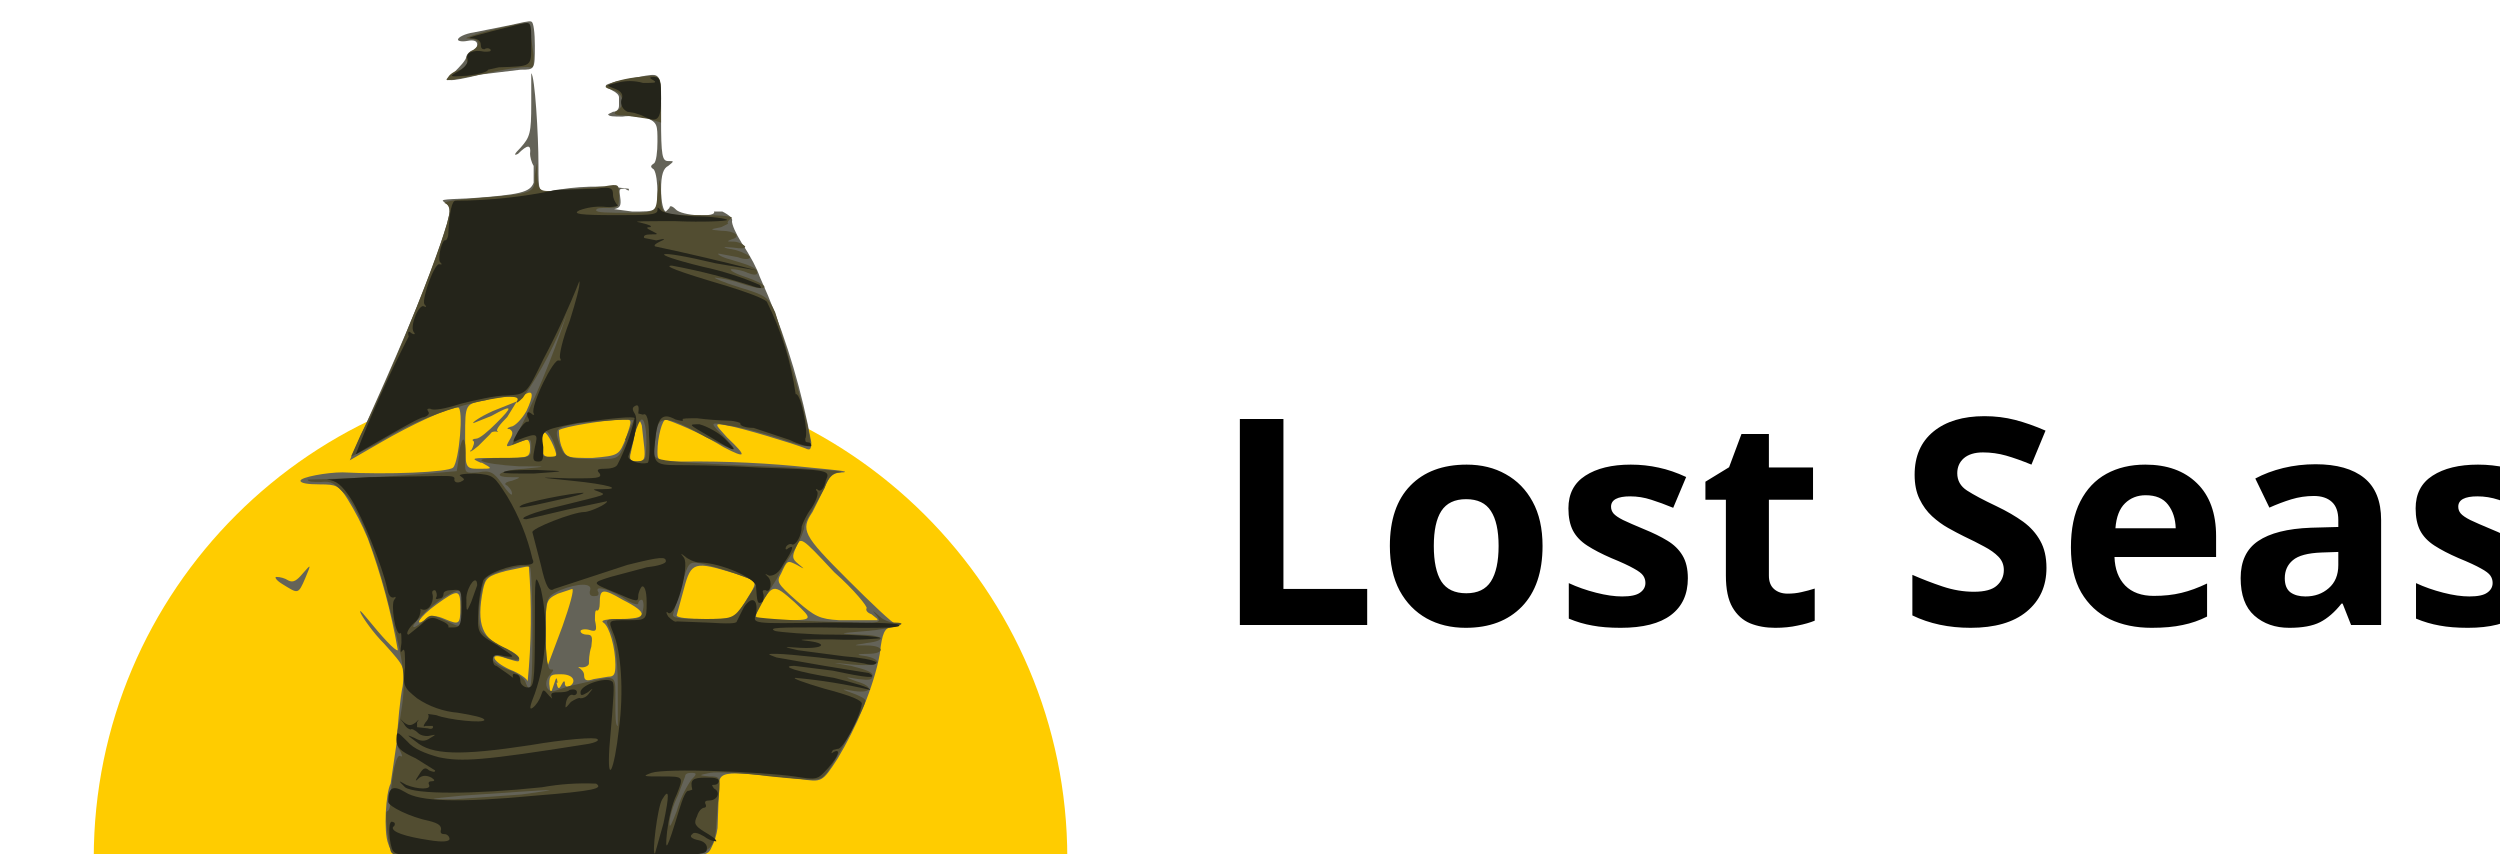
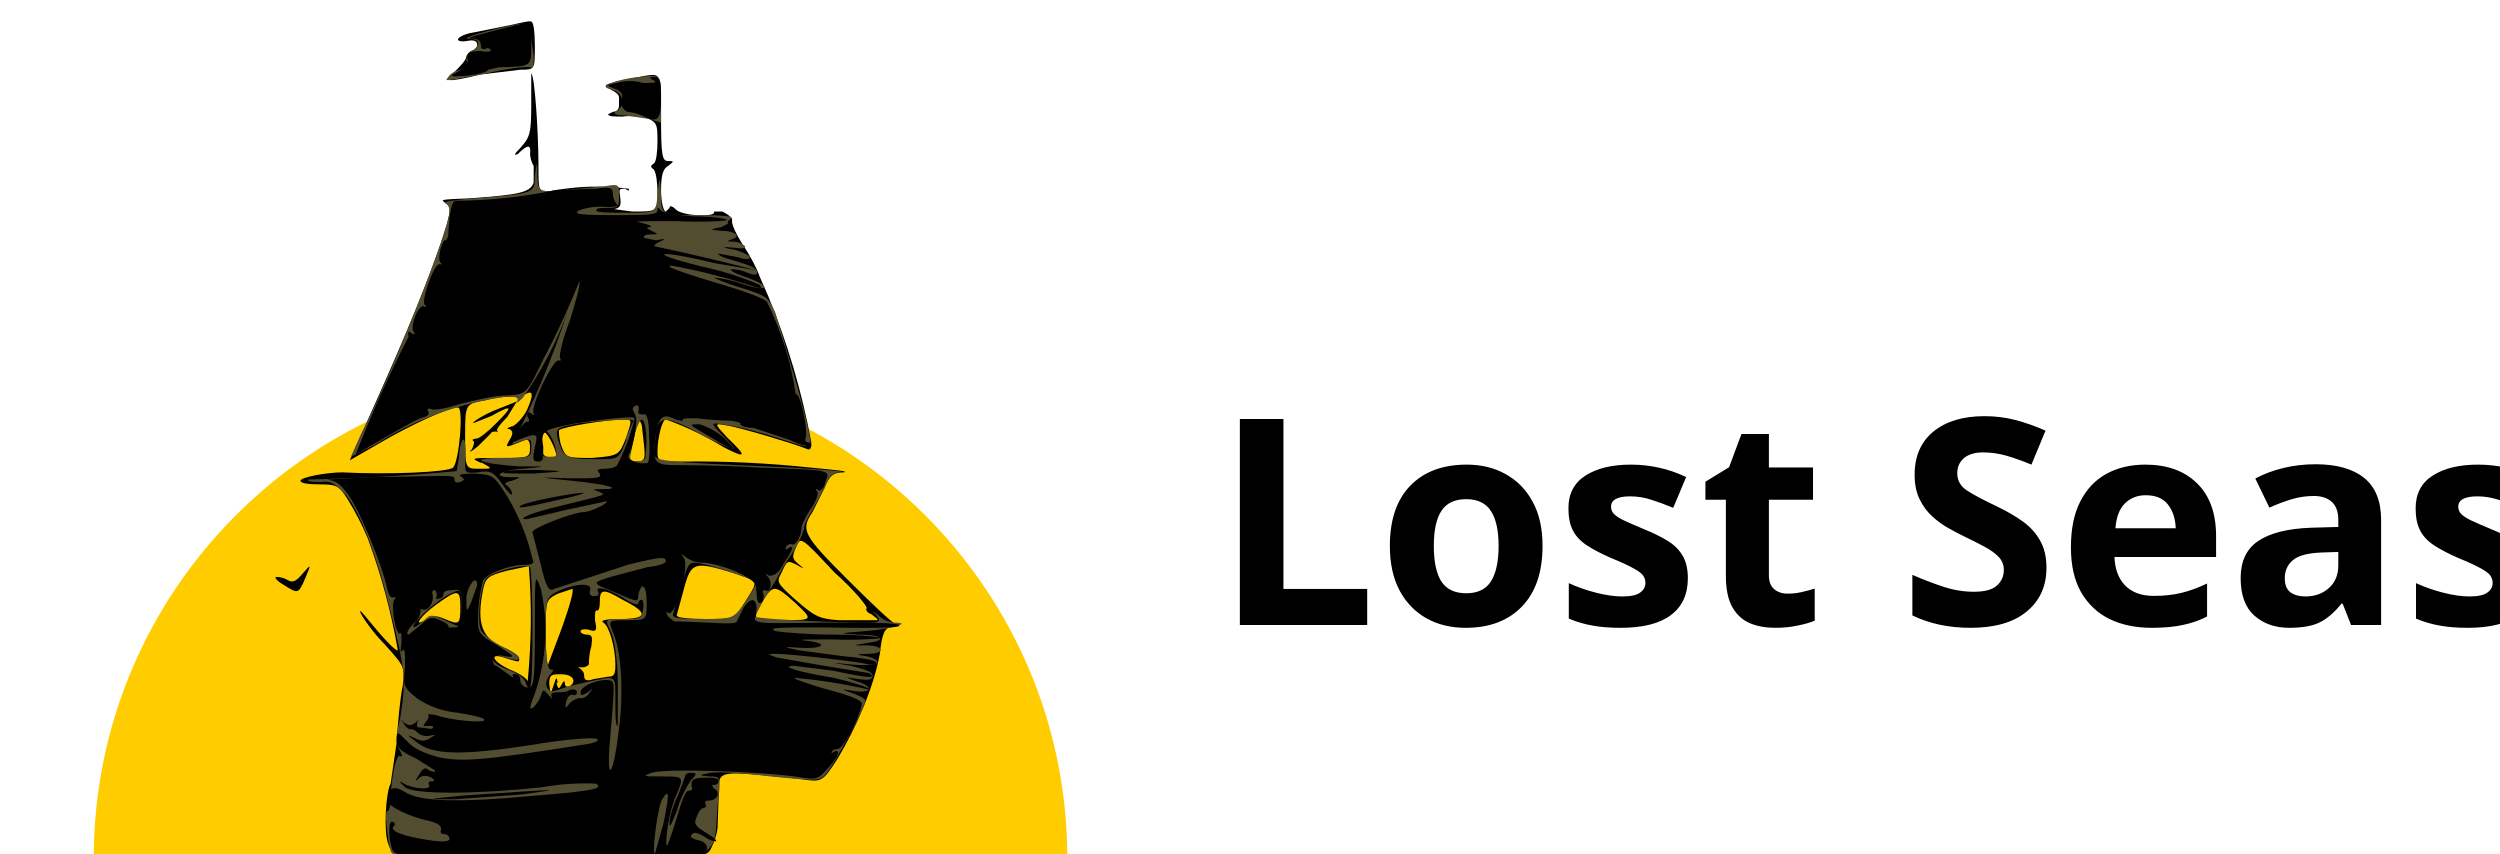
<svg xmlns="http://www.w3.org/2000/svg" viewBox="0 0 208 71" class="header-panel__logotype" alt="Lost Seas">
  <ellipse cx="48.3" cy="71.4" fill="#fc0" rx="40.5" ry="40.4" />
-   <path fill="#646358" d="M32.3 70.2c-.4-1-.2-4.3.2-5l.5-3.4c.1-1.7.3-3.8.5-4.7.2-1.6.2-1.6-1.5-3.5-1-1-1.8-2.2-2-2.6-.1-.3 0-.2.5.4 1.3 1.6 2.4 2.8 2.6 2.7a53 53 0 00-2.5-9.3 23 23 0 00-1.7-3.3c-.7-1.1-.9-1.2-2.3-1.2-1 0-1.6-.1-1.6-.3 0-.3 2.2-.7 3.5-.7 3.7.2 8.8 0 9.2-.4.5-.5.9-5 .4-5-.8 0-4 1.5-6.4 2.9l-2.6 1.5 2.9-6.5c2.7-6.1 4.3-10.2 5.2-13.2.3-1.2.3-1.4-.1-1.7-.5-.3-.5-.3 2-.4 4.2-.3 5-.5 5.3-1.3v-1.4c-.2-.3-.3-.8-.3-1 .1-.8-.2-.8-1 0-.4.2-.3 0 .2-.5.8-.9.9-1.2.9-3.7V6.1c.3.2.6 5.1.6 7.6 0 2.3 0 2.3 1 2.2a20 20 0 016.5-.2c.1.2 0 .2-.3 0-.5 0-.5 0-.4.7.1.7 0 .9-.5 1l1.5.2c2.1 0 2.1 0 2.1-1.5 0-.9-.1-1.7-.3-2-.3-.2-.3-.3 0-.5.2-.1.3-1 .3-1.8 0-1.4 0-1.6-.9-2-.4-.1-1.4-.2-2-.1-.7 0-1.2 0-1.2-.2l.4-.2c.3 0 .5-.2.5-.5v-.7c0-.2-.2-.4-.6-.6-.7-.4-.7-.4.3-.7l2.5-.5C55 6.1 55 6.1 55 9.8c0 3.2.1 3.6.6 3.6s.5 0 0 .4c-.4.2-.6.7-.6 2 0 1 .2 1.8.4 1.8l.3-.3c0-.2.2-.2.5.1.5.6 3.5.7 3.2.2h.7c.6.3.9.6.8.8 0 .3.3 1 .8 1.8.8 1.2 1.3 2.2 1.5 2.8l.7 1.6a60.9 60.9 0 013.6 12.2c0 .6-.1.7-.5.5-1-.4-5.3-1.7-6.5-1.9-1.1-.2-1.1-.2 0 1 1.7 1.6 1.6 1.8-.3.8a26 26 0 00-4.8-2.3c-.3 0-.7 1.5-.7 2.7 0 .8.1.8 2.2.8a89.3 89.3 0 0110.5.5c2 .2 3.3.3 2.8.4-.9 0-1.2.3-1.6 1.3l-1 2c-1 1.5-.8 1.9 2.9 5.6 2 2 3.8 3.7 4 3.7.3 0 .2.1-.3.2-.6.2-.8.5-1 2.3-.5 2.8-2 6.2-3.5 8.7-1.3 2-1.3 2-3.2 1.7-7-.7-6.7-.8-6.7 1.3l-.1 2.8a5 5 0 01-.5 1.6c-.4.9-.4.9-13.5.9-13 0-13 0-13.4-1.2zm14-13.4c.1.5.2.6.4.2.2-.4.3-.4.3-.1 0 .2.2.3.4.2.6-.4.3-1-.7-1-.8 0-1 0-1 .8.1.9.1.9.4 0 .2-.6.2-.6.3-.1zM44 47.1l-1.9.4c-1.5.4-1.7.6-1.9 1.5-.6 3-.1 4.2 2 5 .6.3 1 .6 1 .8 0 .3 0 .3-1 0-1.6-.6-1.3.2.2.9.8.3 1.5.8 1.5 1a54.6 54.6 0 00.1-9.6zm6.6 9.2c.5 0 .6-.2.6-1 0-1.4-.5-3.2-1-3.5-.3-.2.3-.3 1.4-.3 2.3 0 2.4-.5.2-1.6-1.7-1-1.9-.9-1.9.3 0 .4-.1.6-.2.6-.2-.1-.2.2-.2.8.2.9.1 1-.5.8-.4-.1-.7 0-.7.1 0 .2.3.3.5.3.5 0 .5.2.4 1-.2.6-.2 1.2-.2 1.4 0 .2-.4.4-.8.3h-.1c.3.2.5.4.5.7 0 .4.2.5.8.3zm-3.8-4.2c.6-1.7 1-3.1.8-3.1l-1.2.4c-1 .5-1 .6-1 3.3 0 1.5.1 2.7.2 2.6zm-9.8-.6c1.2.5 1.3.5 1.3-1s-.2-1.5-2-.2c-1.4 1-2 2-.8 1.2.5-.3.8-.3 1.5 0zm36 0l-.5-.4c-.3-.1-.5-.3-.4-.5.1-.1-1-1.5-2.7-3-2.8-3-2.8-3-3.2-2-.3.7-.3.9.2 1.3.6.5.6.5-.1.1-.8-.4-.8-.4-1.3.7-.4.7-.4.8 1.3 2.3 1.5 1.3 1.9 1.5 3.5 1.6a1455.7 1455.7 0 013.2 0zm-11.4-.8c1.6-2.6 1.7-2.2-.5-3-3.3-1-3.6-1-4.2 1.3l-.6 2.2c0 .2 1 .3 2.4.3 2.2 0 2.4 0 2.9-.8zm4.5-.6c-1.8-1.6-1.8-1.5-3 .5-.4 1-.4 1 2 1 2.6 0 2.6 0 1-1.5zM40 38.5c-.9-.4-.8-.4 1.6-.4 2.4 0 2.5 0 2.5-.9 0-.5-.2-.7-.4-.6-1.7.7-1.7.7-1.3 0 .3-.5.3-.7 0-.9-.3 0-.2-.1.1-.2.3 0 .9-.6 1.3-1.3.6-1.3.6-1.8-.1-1.4-.3.2-.7.3-1 .2-.3 0-1.4 0-2.3.3-1.7.3-1.7.3-1.7 3s0 2.7 1.2 2.7c1.1 0 1.1 0 .2-.5zm-.8-1c.2-.4.3-.7.2-.8-.2-.1 0-.2.2-.2.3 0 1-.6 1.7-1.3 1.4-1.4 1.4-1.6-.4-.6l-1.5.6c-.2 0 .5-.5 1.6-1l2-.8-.8 1.3c-.6.6-1 1.1-.8 1.2.1 0 0 .1-.1 0-.2 0-.4 0-.5.2l-1 1c-.6.5-.8.6-.6.3zm14.4-.3l-.2-1.8c-.2-.6-.3-.5-.5.3a47 47 0 01-.4 1.9c-.2.7 0 .8.5.8.6 0 .7-.2.6-1.2zm-7.3.8c0-.6-.8-2.1-1-2-.3.2-.4 1.6 0 1.9.2.2 1 .3 1 0zm5.8-1.6c.5-1.5.5-1.5-.2-1.5-1.3 0-5.1.6-5.4.9 0 .1 0 .7.2 1.3.4 1 .4 1 2.6 1 2.2-.2 2.2-.2 2.8-1.7zM23.5 48.6c-.5-.3-.7-.6-.5-.6.3 0 .7.1 1 .3.4.2.7 0 1.2-.6.7-.8.7-.8.2.4-.6 1.4-.6 1.3-1.9.5zM37.8 6c.4-.4 1-1 1-1.3.1-.3.4-.5.5-.5.2 0 .4-.2.4-.5s-.3-.4-.8-.3c-.5.1-.8 0-.8-.1 0-.2.6-.5 1.3-.6l3-.6c.9-.2 1.7-.4 1.8-.3.2 0 .3 1 .3 2 0 2 0 2-1.2 2l-3.3.4c-2.9.7-3.2.6-2.2-.2z" />
+   <path fill="#000" d="M32.3 70.2c-.4-1-.2-4.3.2-5l.5-3.4c.1-1.7.3-3.8.5-4.7.2-1.6.2-1.6-1.5-3.5-1-1-1.8-2.2-2-2.6-.1-.3 0-.2.5.4 1.3 1.6 2.4 2.8 2.6 2.7a53 53 0 00-2.5-9.3 23 23 0 00-1.7-3.3c-.7-1.1-.9-1.2-2.3-1.2-1 0-1.6-.1-1.6-.3 0-.3 2.2-.7 3.5-.7 3.7.2 8.8 0 9.2-.4.5-.5.9-5 .4-5-.8 0-4 1.5-6.4 2.9l-2.6 1.5 2.9-6.5c2.7-6.1 4.3-10.2 5.2-13.2.3-1.2.3-1.4-.1-1.7-.5-.3-.5-.3 2-.4 4.2-.3 5-.5 5.3-1.3v-1.4c-.2-.3-.3-.8-.3-1 .1-.8-.2-.8-1 0-.4.2-.3 0 .2-.5.8-.9.9-1.2.9-3.7V6.1c.3.2.6 5.1.6 7.6 0 2.3 0 2.3 1 2.2a20 20 0 016.5-.2c.1.2 0 .2-.3 0-.5 0-.5 0-.4.7.1.7 0 .9-.5 1l1.5.2c2.1 0 2.1 0 2.1-1.5 0-.9-.1-1.7-.3-2-.3-.2-.3-.3 0-.5.2-.1.3-1 .3-1.8 0-1.4 0-1.6-.9-2-.4-.1-1.4-.2-2-.1-.7 0-1.2 0-1.2-.2l.4-.2c.3 0 .5-.2.5-.5v-.7c0-.2-.2-.4-.6-.6-.7-.4-.7-.4.3-.7l2.5-.5C55 6.1 55 6.1 55 9.8c0 3.2.1 3.6.6 3.6s.5 0 0 .4c-.4.2-.6.7-.6 2 0 1 .2 1.8.4 1.8l.3-.3c0-.2.2-.2.5.1.5.6 3.5.7 3.2.2h.7c.6.3.9.6.8.8 0 .3.3 1 .8 1.8.8 1.2 1.3 2.2 1.5 2.8l.7 1.6a60.9 60.9 0 013.6 12.2c0 .6-.1.7-.5.5-1-.4-5.3-1.7-6.5-1.9-1.1-.2-1.1-.2 0 1 1.7 1.6 1.6 1.8-.3.8a26 26 0 00-4.8-2.3c-.3 0-.7 1.5-.7 2.7 0 .8.1.8 2.2.8a89.3 89.3 0 0110.5.5c2 .2 3.3.3 2.8.4-.9 0-1.2.3-1.6 1.3l-1 2c-1 1.5-.8 1.9 2.9 5.6 2 2 3.8 3.7 4 3.7.3 0 .2.1-.3.2-.6.2-.8.5-1 2.3-.5 2.8-2 6.2-3.5 8.7-1.3 2-1.3 2-3.2 1.7-7-.7-6.7-.8-6.7 1.3l-.1 2.8a5 5 0 01-.5 1.6c-.4.9-.4.9-13.5.9-13 0-13 0-13.4-1.2zm14-13.4c.1.5.2.6.4.2.2-.4.3-.4.3-.1 0 .2.2.3.4.2.6-.4.3-1-.7-1-.8 0-1 0-1 .8.1.9.1.9.4 0 .2-.6.2-.6.3-.1zM44 47.1l-1.9.4c-1.5.4-1.7.6-1.9 1.5-.6 3-.1 4.2 2 5 .6.3 1 .6 1 .8 0 .3 0 .3-1 0-1.6-.6-1.3.2.2.9.8.3 1.5.8 1.5 1a54.6 54.6 0 00.1-9.6zm6.6 9.2c.5 0 .6-.2.6-1 0-1.4-.5-3.2-1-3.5-.3-.2.3-.3 1.4-.3 2.3 0 2.4-.5.2-1.6-1.7-1-1.9-.9-1.9.3 0 .4-.1.6-.2.6-.2-.1-.2.2-.2.8.2.9.1 1-.5.8-.4-.1-.7 0-.7.1 0 .2.3.3.5.3.5 0 .5.2.4 1-.2.6-.2 1.2-.2 1.4 0 .2-.4.4-.8.3h-.1c.3.2.5.4.5.7 0 .4.2.5.8.3zm-3.8-4.2c.6-1.7 1-3.1.8-3.1l-1.2.4c-1 .5-1 .6-1 3.3 0 1.5.1 2.7.2 2.6zm-9.8-.6c1.2.5 1.3.5 1.3-1s-.2-1.5-2-.2c-1.4 1-2 2-.8 1.2.5-.3.8-.3 1.5 0zm36 0l-.5-.4c-.3-.1-.5-.3-.4-.5.1-.1-1-1.5-2.7-3-2.8-3-2.8-3-3.2-2-.3.7-.3.9.2 1.3.6.5.6.5-.1.1-.8-.4-.8-.4-1.3.7-.4.7-.4.8 1.3 2.3 1.5 1.3 1.9 1.5 3.5 1.6a1455.7 1455.7 0 013.2 0zm-11.4-.8c1.6-2.6 1.7-2.2-.5-3-3.3-1-3.6-1-4.2 1.3l-.6 2.2c0 .2 1 .3 2.4.3 2.2 0 2.4 0 2.9-.8zm4.5-.6c-1.8-1.6-1.8-1.5-3 .5-.4 1-.4 1 2 1 2.6 0 2.6 0 1-1.5zM40 38.5c-.9-.4-.8-.4 1.6-.4 2.4 0 2.5 0 2.5-.9 0-.5-.2-.7-.4-.6-1.7.7-1.7.7-1.3 0 .3-.5.3-.7 0-.9-.3 0-.2-.1.1-.2.3 0 .9-.6 1.3-1.3.6-1.3.6-1.8-.1-1.4-.3.2-.7.3-1 .2-.3 0-1.4 0-2.3.3-1.7.3-1.7.3-1.7 3s0 2.7 1.2 2.7c1.1 0 1.1 0 .2-.5zm-.8-1c.2-.4.3-.7.2-.8-.2-.1 0-.2.2-.2.3 0 1-.6 1.7-1.3 1.4-1.4 1.4-1.6-.4-.6l-1.5.6c-.2 0 .5-.5 1.6-1l2-.8-.8 1.3c-.6.6-1 1.1-.8 1.2.1 0 0 .1-.1 0-.2 0-.4 0-.5.2l-1 1c-.6.5-.8.6-.6.3zm14.4-.3l-.2-1.8c-.2-.6-.3-.5-.5.3a47 47 0 01-.4 1.9c-.2.7 0 .8.5.8.6 0 .7-.2.6-1.2zm-7.3.8c0-.6-.8-2.1-1-2-.3.2-.4 1.6 0 1.9.2.2 1 .3 1 0zm5.8-1.6c.5-1.5.5-1.5-.2-1.5-1.3 0-5.1.6-5.4.9 0 .1 0 .7.2 1.3.4 1 .4 1 2.6 1 2.2-.2 2.2-.2 2.8-1.7zM23.5 48.6c-.5-.3-.7-.6-.5-.6.3 0 .7.1 1 .3.4.2.7 0 1.2-.6.7-.8.7-.8.2.4-.6 1.4-.6 1.3-1.9.5zM37.8 6c.4-.4 1-1 1-1.3.1-.3.4-.5.5-.5.2 0 .4-.2.4-.5s-.3-.4-.8-.3c-.5.1-.8 0-.8-.1 0-.2.6-.5 1.3-.6l3-.6c.9-.2 1.7-.4 1.8-.3.2 0 .3 1 .3 2 0 2 0 2-1.2 2l-3.3.4c-2.9.7-3.2.6-2.2-.2z" />
  <path fill="#524d31" d="M32.5 70.8c-.3-1.2-.5-3.3-.3-3.3s.3-.5.3-1.2c.1-2 .5-3.6.8-3.4.2.1.2 0 0-.4-.4-.6-.4-1.1 0-2.8.5-3 .4-4-.7-8.4-1.2-5-2.6-8.6-3.8-10.1-1-1-1.2-1.2-2.1-1.1-.6 0-1.1 0-1.1-.2a182.6 182.6 0 0012.4-.7l.2-1.3c0-.6.2-1.2.3-1.3.2-.2.3.7.2 2 0 .7 0 .8 1.1.7 1-.2 1.3 0 2 1 .4.6.8 1 .8.8 0-.3-.2-.5-.4-.7-.3-.1-.2-.3.4-.4.8-.3.8-.3-.1-.3-1.7 0-.9-.6 1.1-.7 2-.2 2-.2-.4-.2-3.3-.2-4.4-.7-1.4-.7 2.3 0 2.4 0 2.4-.9 0-.8 0-.8-1.6-.2a74.3 74.3 0 004.6-11 31 31 0 01-3.7 7.1c-.4.4-.6.5-.5.3.2-.3 0-.4-.8-.4a27 27 0 00-11 4l-2 1 .8-1.8c2.7-5.3 7.4-17.2 7.4-18.6 0-.3-.1-.6-.4-.7-.2-.1 1-.3 2.5-.4 5-.4 5-.4 5-1.9.2-1.3.2-1.3.2 0 .1 1.4.1 1.4 2.3 1.2l3.3-.3c1.2-.2 1.2-.2 1.2.8 0 .9 0 1-1 1-.5 0-.9 0-.9.2s1.1.2 2.5.2c2.5 0 2.5 0 2.6-1.6.2-1.5.2-1.5.3.1 0 1.7 0 1.7 3.2 1.7 2 0 3 .1 2.6.3-.3.2-.3.4-.2.4l-.6.3c-1 .2-1 .2 0 .3 1.2 0 1.7.5.9.7-.5.2-.4.2.1.2.4 0 .8.2 1 .4 0 .2-.3.2-1 .1-1-.1-1 0 .2.2.7.2 1.2.5 1.2.6 0 .2-.5.2-1 0l-1.6-.3c-.2 0 .2.3 1 .5 1.7.5 2.2.7 2.2 1.1 0 .2-.3.2-.8 0-.4-.2-1-.3-1.3-.3-.3 0 .1.3 1 .6 2.4.8 2.2 1.4-.2.6a9.7 9.7 0 00-2.2-.5c-.2 0 .7.4 2 .8 2.3.7 2.4.8 3 2.1.7 2.2 2.6 8.6 2.8 10 .3 1.4.3 1.4-2.4.5-1.5-.5-3.4-1-4.3-1.1-1.6-.3-1.6-.3-.3 1 1.2 1.3 1.2 1.3-1.5 0-3.2-1.8-4-1.9-4.2-.5l-.2 1.7c0 .8 0 .8 11.5 1.3 2.7.2 4.6.3 4 .4-.6 0-1 .4-1.3 1.3l-1.1 2c-.3.5-.6 1-.6 1.4a8 8 0 01-1.1 2.2 16 16 0 00-1.2 2l-1 1.6-.8 1.5c0 .1 2.5.3 5.4.4 5 .2 5.2.2 4.8-.4-.5-.6-.5-.6.2 0 .3.3.9.5 1.2.5 1.5 0 0 .5-2.3.7-2.4.2-2.4.2-.7.3 2.1 0 2.5.5.7.7-1.2.2-1.2.2 0 .2 1.5 0 1.6.7.1.7-1 0-1 .1-.1.2.5.1.9.3.9.5s-.8.3-2 .2c-2-.2-2-.2-.2.1 1.2.3 1.8.5 1.8.8 0 .4-.3.4-1.2.3-1.2-.2-1.2-.2-.1.2 1.4.4 1.3 1-.2.8-1.2-.2-1.2-.2-.1.2.5.2 1 .4 1 .6 0 .5-2.5 5.1-3.2 6-.6.7-.6.7-4.7.3-2.3-.3-4.5-.4-5-.3-1 .2-1 .2-.1.3 1 0 1 0 .7 2.5-.4 4.7 1 4.3-14 4.3-12.1 0-13 0-13.2-.6zm25-5.9c.5-.5.5-.6 0-.6-.3 0-.5.1-.5.3l-.6 1.6c-.4.8-.7 1.8-.7 2.3 0 .5.2 0 .6-1a9 9 0 011.2-2.6zm-14.1 1.2c3.5-.5 3.9-.5-5 .1-3 .3-3 .3-.6.3zm8-9.1c0-2.2-.3-3.9-.6-4.5-.5-1-.5-1 1-1 1.4 0 1.6 0 1.7-.8.1-.4 0-.8-.1-.8-.2 0-.3.2-.3.3 0 .2-.6 0-1.3-.5-1.4-.8-2.4-1-2-.4 0 .2 0 .3-.4.3-.3 0-.4-.2-.3-.5.2-.6-1-.6-2.5 0-1.2.6-1.2.6-1.2 3.6 0 2.1.2 3 .4 3 .3 0 .3 0 0 .4-.6.6-.4 1.5.3 1.4l.6-.2.6-.2 1.3-.3c2.8-.6 2.6-.8 2.6 1.6 0 1.1 0 2 .2 2zm-7.1-4.7c0-2.7-.1-5-.2-5.1-.4-.4-3.5.5-3.7 1-.5 1-.7 3.4-.4 4.2.2.4 1 1 1.8 1.4 2 1 1.8 1.5-.4.7-.3-.1-.4 0-.4.3s.5.6 1.2.9c.7.2 1.4.7 1.5 1 .5 1.4.6.2.6-4.4zm-9-.7c.5-.5.6-.5 1.7 0 1.5.7 1.4.8 1.4-1 0-1.7 0-1.7-1.3-1a11 11 0 00-2.1 1.7c-1 1-.7 1.2.3.3zM62 50.1l1-1.6c0-.2-3.2-1.3-4.6-1.6-1.1-.2-1.1-.2-1.7 1.8l-.7 2.4c-.1.3.4.4 2.4.4 2.6 0 2.6 0 3.6-1.4zM52 36.6l.7-1.6c0-.2-2.5 0-4.4.2-2.2.4-2.2.4-1.7 1.9.4 1 .7 1.1 3.1 1.1 1.8 0 1.8 0 2.4-1.6zm1.7 1.4c.2-1.6 0-3.1-.3-3.1s-1 2.3-1 3.2c0 .4 1.3.4 1.3-.1zm-7.4-.2c0-.7-.6-2-1-2-.1 0-.3.5-.3 1.2 0 .9.1 1 .7 1 .3 0 .6 0 .6-.2zM54 9.9l-2-.3c-.7 0-1-.1-.8-.3.9-.4.7-1.6-.2-1.8-.7-.2-.8-.3-.3-.5.3-.2 1.4-.5 2.5-.6C55 6.2 55 6.2 55 8.2v2zM37.3 6.4c.1-.2.5-.5 1-.6.4-.2.7-.5.5-.8 0-.3.1-.6.5-.8.8-.5.6-1-.4-1-.6 0 1.7-.7 4.2-1.2 1-.1 1 0 1 .6l.3 2c0 .8 0 1.1-.3 1-.3-.1-1.9.1-3.6.5-3.7.7-3.5.7-3.2.3z" />
-   <path fill="#24241a" d="M32.6 70.6c-.3-1-.3-2.5.1-2.2.2 0 .2.3 0 .4-.2.4 1 .8 3 1.1 1.2.2 1.7.1 1.7-.1s-.2-.4-.4-.4c-.3 0-.4-.1-.3-.4 0-.3-.2-.5-1-.7-1.5-.3-3.4-1.2-3.4-1.6 0-1.2.4-1.4 1.4-.8 1.2.8 4.5.9 10.8.3 5-.4 5.7-.6 5.1-1a20 20 0 00-4.5.3c-5.7.6-10.6.6-11.4 0-.6-.6-.6-.6.1-.2 1 .4 2.1.4 1.9 0-.1-.2 0-.3.2-.3.3 0 .3-.1 0-.3-.4-.2-.7-.2-1 0-.4.4-.4.3 0-.3.3-.5.5-.6.8-.3.3.1.5.2.5 0l-1.6-1c-1.3-.6-1.6-.9-1.6-1.5 0-.8 0-.8.9.1.5.6 1.5 1 2.6 1.3 1.9.4 3.6.3 12.4-1.1.6-.1 1-.3.8-.4-.1-.2-2.7 0-5.6.5-5.9.9-8.2.8-9.5-.3-.8-.6-.8-.6-.1-.3.5.3.9.3 1.3 0 .5-.3.5-.3 0-.2-.3.1-.8 0-1-.2-.3-.3-.6-.4-.6-.3-.1 0-.4-.1-.6-.5-.4-.5-.4-.5 0-.1.4.3.6.3 1 0 .3-.3.3-.3.1 0v.4l.9.1c.3.1.5 0 .4-.2h-.6c-.2.1-.2 0 0-.3.3-.3.3-.6.2-.7l.7.1c1 .4 4 .7 4 .4 0-.2-1-.4-2.2-.6a7.1 7.1 0 01-3.4-1.2c-1.1-.9-1.2-1-1-2.6 0-1.1 0-1.6-.2-1.4-.2.3-.2.1-.1-.6 0-.5 0-1-.1-.8-.4.2-.8-2.4-.5-2.8.2-.2.1-.3 0-.2-.3.1-.5-.2-.6-.8-.4-1.8-2-5.8-3-7.4-.8-1.2-1.2-1.5-2-1.6l3.5-.2 6-.1c.8 0 1.2 0 1.1.3 0 .2.2.3.5.2.4-.2.4-.2 0-.5-.2-.1.2-.2 1.2-.2 1.6.1 1.6.2 2.7 1.9a18 18 0 012.1 5.2c.2.4 0 .5-.8.5-1 0-3 .7-3.3 1.3a11 11 0 00-.4 2.4c-.1 2-.1 2 1.6 3 1.5 1 1.5 1 .6.9-.8-.2-1-.1-1 .3 0 .2.1.5.3.5l1 .7.4.3c-.1-.3 0-.4.2-.3.3 0 .4.3.4.6 0 .2.3.5.6.5.5 0 .6-.3.6-4.8 0-4.7 0-4.8.5-3.4a16 16 0 01-.5 8.7c-.4 1-.5 1.4-.2 1.2.3-.2.6-.7.7-1 .2-.6.2-.6.7 0 .2.2.3.3.2.1-.1-.3 0-.4.5-.4.3 0 .8 0 1-.2.4-.1.6 0 .6.2s-.2.3-.4.2c-.2 0-.4.2-.5.6-.1.6-.1.6.4 0 .3-.2.7-.4.8-.3.2 0 .5-.1.7-.4.4-.5.4-.5-.1-.1-.5.3-.6.3-.6 0 0-.7 2.5-1.4 2.7-.8.1.3.1.8-.3 5.4-.2 3.2.4 2 .8-1.6.4-3 .2-6.4-.5-8-.4-1-.4-1 1.2-1s1.6 0 1.6-1.5c0-1-.2-1.4-.4-1.3-.1.1-.3.5-.3.8 0 .5-.1.5-1.9-.3-2-.8-2-.8-.4-1.3l3-.8c.9-.1 1.6-.3 1.6-.5 0-.4-.4-.4-3.2.3l-6.1 2c-.4.3-.7-.2-1.1-2l-.7-2.7c-.2-.3 3.4-1.7 4.3-1.7.5 0 2-.7 1.9-.9l-3.3.7-3.4.8c-.9 0 .6-.6 2.8-1.1 4-1 3.9-.9 3.2-1.2-.6-.2-.5-.2.3-.2 1.8 0 .5-.4-2.5-.7-3-.3-3-.3-.2-.2 2.2 0 2.7 0 2.5-.4-.3-.3-.2-.4.4-.4.5 0 1-.1 1.1-.4a17 17 0 001.4-3.8c0-.2-1.9 0-4.8.4-3 .6-3 .6-2.8 2 0 1 0 1.2-.4 1.2-.5 0-.5-.2-.3-1.2.3-1.2.2-1.2-1.4-.6-.5.3-.5.2 0-.7.3-.5.7-.9.8-.8.1 0 .2-.1 0-.4-.1-.4 0-.5.3-.3.2.2.3.1.2 0-.3-.6 1.7-4.7 2.1-4.4.2 0 .2 0 .1-.2s.2-1.6.8-3.1c.5-1.6.9-3 .8-3.3a64.2 64.2 0 01-3 6.5c-1.4 2.9-1.4 2.9-3 3-1 0-2.7.4-3.9.7-1.2.4-2.3.6-2.5.4-.2 0-.3 0-.2.2.2.2 0 .4-.3.5-.3 0-1.7.8-3.1 1.6l-2.6 1.5A102 102 0 0134 28c-.1-.4 0-.5.2-.3.3.2.4.1.2-.1-.3-.6.5-2.4.9-2.1.2.1.2 0 0-.2-.2-.5.9-3.6 1.3-3.3.2 0 .2 0 0-.2-.2-.4.2-2 .5-1.8 0 0 .2-.2.2-.6.1-1.8.3-2.7.6-2.7a41.5 41.5 0 008.4-.9l3.3-.1c1.3-.2 1.4 0 1.4.5 0 .3.2.7.4.9.1 0-.4.2-1.2.1a5 5 0 00-2 .3c-.6.3 0 .4 3 .4 2.6 0 3.5 0 3.5-.4 0-.3 0-.3.3 0 .1.2 1.2.4 2.8.5 1.5 0 2.7.2 2.7.3 0 .1-2 .2-4.3.1-2.5 0-3.7 0-3 .1.8.2 1.1.3.9.4-.4 0-.3.1.1.3.6.3.6.3 0 .3-.5 0-.7.1-.6.3l1 .2c.8-.2.8-.1.3.1-.4.2-.5.3-.4.4a197.6 197.6 0 018.5 2l-3.5-.6c-5-1.2-5.9-.9-1 .3a25 25 0 014.7 1.5c.2.3.2.3-.3.2a53 53 0 00-7-1.8c-.7 0 .2.4 4.6 1.7 1.6.5 3 1 3.3 1.3a25.3 25.3 0 012.4 7.7c.4-.2 1.1 3.2.8 3.7 0 .2 0 .3.2.3s.3.1.3.3c0 .1-.8 0-1.8-.5l-3-1c-.7 0-1.2-.2-1.1-.4 0 0-.4-.2-1-.2a27 27 0 01-2.6-.2c-.7 0-1.3 0-1.2.1.1.2-.2.1-.6 0-1.1-.6-1.5-.2-1.7 1.8-.2 1.8 0 2 1.8 2 .5 0 3.5 0 6.8.2 6 .2 6 .2 5.6 1.1-.1.6-.4.9-.6.8-.2-.2-.3-.1-.1.1.1.2-.1.8-.5 1.4-.4.5-.7 1.2-.8 1.5 0 .8-.5 1.6-.8 1.5-.1-.1-.4 0-.5.2-.1.2 0 .3.2.1.5-.3.4.1-.4 1.3-.4.8-.8 1-1.2 1-.4-.2-.4-.2-.1.1.4.4.2 1.4-.2 1.1-.2 0-.3 0-.2.3.1.2 0 .6-.1.7-.4.2-.4 0-.5-1.3 0-.7-3-2-4.7-2-.4 0-1-.3-1.2-.5-.4-.3-.4-.3-.1.1.5.7-.7 5-1.3 4.6-.2-.2-.2 0 0 .3.3.3.6.5.7.4l2.6.1c1.6.1 2.4.1 2.4-.1l.6-1.2c.7-1 1.2-.6 1 .6-.3.8-.3.8 5.7.7 3.3 0 6.1 0 6.2.2.2.2-.7.3-6.5.2-3.3 0-4.5 0-3.8.3.5.1 2.7.3 4.8.3 2.2 0 4 .2 4 .3 0 0-1.8.2-4 .1-2.1 0-3.2 0-2.3.1 2 .2 1.6.7-.4.6-1.5-.1-1.5-.1-.2.2l3.8.5c1.3.1 2.5.3 2.7.5 0 .2-.3.3-1 .1-1.7-.3-6.3-.8-7.3-.8-.8 0-.8 0 0 .3l4 .7 3.7.6c.8.5-.2.4-3-.2l-3.2-.4c-1.3 0 .2.5 3.3 1 1.6.4 3 .8 3 1a45.1 45.1 0 00-6.2-1c-.4 0 .7.4 2.4.9 2.3.6 3.2 1 3.1 1.3-.2 1.2-1.6 3.8-2 3.7l-.4.1c-.2.3-.1.3 0 .2.7-.4.5.3-.4 1.3s-.9 1-2.8.7c-2.9-.4-10.7-.7-11.9-.3-.8.3-.7.3.9.3 1.8 0 1.8 0 1.2 1.5-.4.8-.7 2.2-.8 3.1-.2 1.9 0 1.5 1-1.8.3-1 .6-1.7.8-1.6l.3-.1c-.2-.8 0-1 1.1-1 .6 0 1.1 0 1.1.3 0 .1-.1.3-.4.3-.2 0-.2 0 0 .3.6.3.3 1-.4 1-.3 0-.4.1-.3.3.1.2 0 .3-.1.3-.2 0-.5.3-.6.7-.3.6-.2.8.6 1.3.5.3 1 .6 1 .8 0 0-.5 0-1-.4-.5-.3-.9-.4-1-.2-.3.2 0 .4.5.5.5.1.8.4.7.8 0 .5-1.1.5-13 .6-12.9 0-12.9 0-13.2-.7zm22.6-2.1c.5-2.4.5-3-.1-2-.4.6-.9 4.8-.6 4.5zM35 52c.7-.7 1-.7 1.6-.4.5.2.8.4.7.6h.5c.5 0 .6-.4.6-1.6 0-1.5 0-1.6-.8-1.5-.4 0-.7.1-.7.3 0 .2-.1.4-.4.4-.2.1-.3 0-.2-.1.1-.2 0-.5-.1-.6-.2 0-.3.1-.2.4.1.7-.4 1.4-.9 1.2-.2-.1-.2 0-.1 0 0 .3-.1.7-.4 1-.6.5-.9 1.1-.6 1.1zm4.7-3.3c0-1-.8 0-.9 1 0 1.3 0 1.3.4.4zM54 36.3c0-1.4-.2-2-.5-1.8l-.4-.1c.1-.6 0-.8-.3-.6-.2.1-.2.3 0 .6.3.4.1 1.9-.5 3.5-.2.4 1 .8 1.6.6.1-.1.2-1 .1-2.2zm-10.7 5.8c.2-.3 4.4-1.1 5.2-1.1.3 0-.6.3-2.1.6-3 .7-3.4.7-3.1.5zm-1.4-2.8c.1-.2 1.4-.2 2.8-.2 2.5.1 2.5.1-.3.3-1.5 0-2.7 0-2.5-.1zm17.1-3c-1.7-1-1.8-1-.8-1 .7.2 1.6.7 2.1 1.2 1.2 1.2 1 1.2-1.3-.2zM53.4 9.6l-.6-.2-.6-.1c-.4-.2-.6-.6-.5-1 .2-.4 0-.7-.5-.9-.8-.3-.8-.3.1-.5a4 4 0 012.2 0c.9 0 1.2 0 .9-.2-.4-.2-.4-.3 0-.3.5 0 .6.3.6 1.8 0 1.8-.3 2.1-1.6 1.4zM38.2 5.9c.5-.3.8-.7.7-1-.2-.5.5-.8 1.4-.6.4 0 .6 0 .5-.2a.4.4 0 00-.5 0c-.2 0-.3-.1-.3-.4 0-.3-.3-.5-.7-.5-.7 0 0-.2 4-1.2.9-.2.9-.2.9 1.6 0 2 .1 1.9-2.7 2l-.9.2c0 .2-.9.4-1.7.5-1.6.1-1.6.1-.7-.4z" />
+   <path fill="#000" d="M32.6 70.6c-.3-1-.3-2.5.1-2.2.2 0 .2.3 0 .4-.2.4 1 .8 3 1.1 1.2.2 1.7.1 1.7-.1s-.2-.4-.4-.4c-.3 0-.4-.1-.3-.4 0-.3-.2-.5-1-.7-1.5-.3-3.4-1.2-3.4-1.6 0-1.2.4-1.4 1.4-.8 1.2.8 4.5.9 10.8.3 5-.4 5.7-.6 5.1-1a20 20 0 00-4.5.3c-5.7.6-10.6.6-11.4 0-.6-.6-.6-.6.1-.2 1 .4 2.1.4 1.9 0-.1-.2 0-.3.2-.3.3 0 .3-.1 0-.3-.4-.2-.7-.2-1 0-.4.4-.4.3 0-.3.3-.5.5-.6.8-.3.3.1.5.2.5 0l-1.6-1c-1.3-.6-1.6-.9-1.6-1.5 0-.8 0-.8.9.1.5.6 1.5 1 2.6 1.3 1.9.4 3.6.3 12.4-1.1.6-.1 1-.3.8-.4-.1-.2-2.7 0-5.6.5-5.9.9-8.2.8-9.5-.3-.8-.6-.8-.6-.1-.3.5.3.9.3 1.3 0 .5-.3.5-.3 0-.2-.3.1-.8 0-1-.2-.3-.3-.6-.4-.6-.3-.1 0-.4-.1-.6-.5-.4-.5-.4-.5 0-.1.4.3.6.3 1 0 .3-.3.3-.3.1 0v.4l.9.1c.3.1.5 0 .4-.2h-.6c-.2.1-.2 0 0-.3.3-.3.3-.6.2-.7l.7.1c1 .4 4 .7 4 .4 0-.2-1-.4-2.2-.6a7.1 7.1 0 01-3.4-1.2c-1.1-.9-1.2-1-1-2.6 0-1.1 0-1.6-.2-1.4-.2.3-.2.1-.1-.6 0-.5 0-1-.1-.8-.4.2-.8-2.4-.5-2.8.2-.2.1-.3 0-.2-.3.1-.5-.2-.6-.8-.4-1.8-2-5.8-3-7.4-.8-1.2-1.2-1.5-2-1.6l3.5-.2 6-.1c.8 0 1.2 0 1.1.3 0 .2.2.3.5.2.4-.2.4-.2 0-.5-.2-.1.2-.2 1.2-.2 1.6.1 1.6.2 2.7 1.9a18 18 0 012.1 5.2c.2.4 0 .5-.8.5-1 0-3 .7-3.3 1.3a11 11 0 00-.4 2.4c-.1 2-.1 2 1.6 3 1.5 1 1.5 1 .6.9-.8-.2-1-.1-1 .3 0 .2.1.5.3.5l1 .7.4.3c-.1-.3 0-.4.2-.3.3 0 .4.3.4.6 0 .2.3.5.6.5.5 0 .6-.3.6-4.8 0-4.7 0-4.8.5-3.4a16 16 0 01-.5 8.7c-.4 1-.5 1.4-.2 1.2.3-.2.6-.7.7-1 .2-.6.2-.6.7 0 .2.2.3.3.2.1-.1-.3 0-.4.5-.4.3 0 .8 0 1-.2.4-.1.6 0 .6.2s-.2.3-.4.2c-.2 0-.4.2-.5.6-.1.6-.1.6.4 0 .3-.2.7-.4.8-.3.2 0 .5-.1.7-.4.4-.5.4-.5-.1-.1-.5.3-.6.3-.6 0 0-.7 2.5-1.4 2.7-.8.1.3.1.8-.3 5.4-.2 3.2.4 2 .8-1.6.4-3 .2-6.4-.5-8-.4-1-.4-1 1.2-1s1.6 0 1.6-1.5c0-1-.2-1.4-.4-1.3-.1.1-.3.5-.3.8 0 .5-.1.5-1.9-.3-2-.8-2-.8-.4-1.3l3-.8c.9-.1 1.6-.3 1.6-.5 0-.4-.4-.4-3.2.3l-6.1 2c-.4.3-.7-.2-1.1-2l-.7-2.7c-.2-.3 3.4-1.7 4.3-1.7.5 0 2-.7 1.9-.9l-3.3.7-3.4.8c-.9 0 .6-.6 2.8-1.1 4-1 3.9-.9 3.2-1.2-.6-.2-.5-.2.3-.2 1.8 0 .5-.4-2.5-.7-3-.3-3-.3-.2-.2 2.2 0 2.7 0 2.5-.4-.3-.3-.2-.4.4-.4.5 0 1-.1 1.1-.4a17 17 0 001.4-3.8c0-.2-1.9 0-4.8.4-3 .6-3 .6-2.8 2 0 1 0 1.2-.4 1.2-.5 0-.5-.2-.3-1.2.3-1.2.2-1.2-1.4-.6-.5.3-.5.2 0-.7.3-.5.7-.9.8-.8.1 0 .2-.1 0-.4-.1-.4 0-.5.3-.3.2.2.3.1.2 0-.3-.6 1.7-4.7 2.1-4.4.2 0 .2 0 .1-.2s.2-1.6.8-3.1c.5-1.6.9-3 .8-3.3a64.2 64.2 0 01-3 6.5c-1.4 2.9-1.4 2.9-3 3-1 0-2.7.4-3.9.7-1.2.4-2.3.6-2.5.4-.2 0-.3 0-.2.2.2.2 0 .4-.3.5-.3 0-1.7.8-3.1 1.6l-2.6 1.5A102 102 0 0134 28c-.1-.4 0-.5.2-.3.3.2.4.1.2-.1-.3-.6.5-2.4.9-2.1.2.1.2 0 0-.2-.2-.5.9-3.6 1.3-3.3.2 0 .2 0 0-.2-.2-.4.2-2 .5-1.8 0 0 .2-.2.2-.6.1-1.8.3-2.7.6-2.7a41.5 41.5 0 008.4-.9l3.3-.1c1.3-.2 1.4 0 1.4.5 0 .3.2.7.4.9.1 0-.4.2-1.2.1a5 5 0 00-2 .3c-.6.3 0 .4 3 .4 2.6 0 3.5 0 3.5-.4 0-.3 0-.3.3 0 .1.2 1.2.4 2.8.5 1.5 0 2.7.2 2.7.3 0 .1-2 .2-4.3.1-2.5 0-3.7 0-3 .1.8.2 1.1.3.9.4-.4 0-.3.1.1.3.6.3.6.3 0 .3-.5 0-.7.1-.6.3l1 .2c.8-.2.8-.1.3.1-.4.2-.5.3-.4.4a197.6 197.6 0 018.5 2l-3.5-.6c-5-1.2-5.9-.9-1 .3a25 25 0 014.7 1.5c.2.3.2.3-.3.2a53 53 0 00-7-1.8c-.7 0 .2.4 4.6 1.7 1.6.5 3 1 3.3 1.3a25.3 25.3 0 012.4 7.7c.4-.2 1.1 3.2.8 3.7 0 .2 0 .3.2.3s.3.1.3.3c0 .1-.8 0-1.8-.5l-3-1c-.7 0-1.2-.2-1.1-.4 0 0-.4-.2-1-.2a27 27 0 01-2.6-.2c-.7 0-1.3 0-1.2.1.1.2-.2.1-.6 0-1.1-.6-1.5-.2-1.7 1.8-.2 1.8 0 2 1.8 2 .5 0 3.5 0 6.8.2 6 .2 6 .2 5.6 1.1-.1.6-.4.9-.6.8-.2-.2-.3-.1-.1.1.1.2-.1.8-.5 1.4-.4.5-.7 1.2-.8 1.5 0 .8-.5 1.6-.8 1.5-.1-.1-.4 0-.5.2-.1.2 0 .3.2.1.5-.3.4.1-.4 1.3-.4.8-.8 1-1.2 1-.4-.2-.4-.2-.1.1.4.4.2 1.4-.2 1.1-.2 0-.3 0-.2.3.1.2 0 .6-.1.7-.4.2-.4 0-.5-1.3 0-.7-3-2-4.7-2-.4 0-1-.3-1.2-.5-.4-.3-.4-.3-.1.1.5.7-.7 5-1.3 4.6-.2-.2-.2 0 0 .3.3.3.6.5.7.4l2.6.1c1.6.1 2.4.1 2.4-.1l.6-1.2c.7-1 1.2-.6 1 .6-.3.8-.3.8 5.7.7 3.3 0 6.1 0 6.2.2.2.2-.7.3-6.5.2-3.3 0-4.5 0-3.8.3.5.1 2.7.3 4.8.3 2.2 0 4 .2 4 .3 0 0-1.8.2-4 .1-2.1 0-3.2 0-2.3.1 2 .2 1.6.7-.4.6-1.5-.1-1.5-.1-.2.2l3.8.5c1.3.1 2.5.3 2.7.5 0 .2-.3.3-1 .1-1.7-.3-6.3-.8-7.3-.8-.8 0-.8 0 0 .3l4 .7 3.7.6c.8.5-.2.4-3-.2l-3.2-.4c-1.3 0 .2.5 3.3 1 1.6.4 3 .8 3 1a45.1 45.1 0 00-6.2-1c-.4 0 .7.4 2.4.9 2.3.6 3.2 1 3.1 1.3-.2 1.2-1.6 3.8-2 3.7l-.4.1c-.2.3-.1.3 0 .2.7-.4.5.3-.4 1.3s-.9 1-2.8.7c-2.9-.4-10.7-.7-11.9-.3-.8.3-.7.3.9.3 1.8 0 1.8 0 1.2 1.5-.4.8-.7 2.2-.8 3.1-.2 1.9 0 1.5 1-1.8.3-1 .6-1.7.8-1.6l.3-.1c-.2-.8 0-1 1.1-1 .6 0 1.1 0 1.1.3 0 .1-.1.3-.4.3-.2 0-.2 0 0 .3.6.3.3 1-.4 1-.3 0-.4.1-.3.3.1.2 0 .3-.1.3-.2 0-.5.3-.6.7-.3.6-.2.8.6 1.3.5.3 1 .6 1 .8 0 0-.5 0-1-.4-.5-.3-.9-.4-1-.2-.3.2 0 .4.5.5.5.1.8.4.7.8 0 .5-1.1.5-13 .6-12.9 0-12.9 0-13.2-.7zm22.6-2.1c.5-2.4.5-3-.1-2-.4.6-.9 4.8-.6 4.5zM35 52c.7-.7 1-.7 1.6-.4.5.2.8.4.7.6h.5c.5 0 .6-.4.6-1.6 0-1.5 0-1.6-.8-1.5-.4 0-.7.1-.7.3 0 .2-.1.4-.4.4-.2.1-.3 0-.2-.1.1-.2 0-.5-.1-.6-.2 0-.3.1-.2.4.1.7-.4 1.4-.9 1.2-.2-.1-.2 0-.1 0 0 .3-.1.7-.4 1-.6.5-.9 1.1-.6 1.1zm4.7-3.3c0-1-.8 0-.9 1 0 1.3 0 1.3.4.4zM54 36.3c0-1.4-.2-2-.5-1.8l-.4-.1c.1-.6 0-.8-.3-.6-.2.1-.2.3 0 .6.3.4.1 1.9-.5 3.5-.2.4 1 .8 1.6.6.1-.1.2-1 .1-2.2zm-10.7 5.8c.2-.3 4.4-1.1 5.2-1.1.3 0-.6.3-2.1.6-3 .7-3.4.7-3.1.5zm-1.4-2.8c.1-.2 1.4-.2 2.8-.2 2.5.1 2.5.1-.3.3-1.5 0-2.7 0-2.5-.1zm17.1-3c-1.7-1-1.8-1-.8-1 .7.2 1.6.7 2.1 1.2 1.2 1.2 1 1.2-1.3-.2zM53.4 9.6l-.6-.2-.6-.1c-.4-.2-.6-.6-.5-1 .2-.4 0-.7-.5-.9-.8-.3-.8-.3.1-.5a4 4 0 012.2 0c.9 0 1.2 0 .9-.2-.4-.2-.4-.3 0-.3.5 0 .6.3.6 1.8 0 1.8-.3 2.1-1.6 1.4zM38.2 5.9c.5-.3.8-.7.7-1-.2-.5.5-.8 1.4-.6.4 0 .6 0 .5-.2a.4.4 0 00-.5 0c-.2 0-.3-.1-.3-.4 0-.3-.3-.5-.7-.5-.7 0 0-.2 4-1.2.9-.2.9-.2.9 1.6 0 2 .1 1.9-2.7 2l-.9.2c0 .2-.9.4-1.7.5-1.6.1-1.6.1-.7-.4z" />
  <text x="101" y="52" class="header-panel__logotype__text" font-family="Montaga" font-size="24" font-weight="700">
    <tspan>Lost Seas</tspan>
  </text>
</svg>
